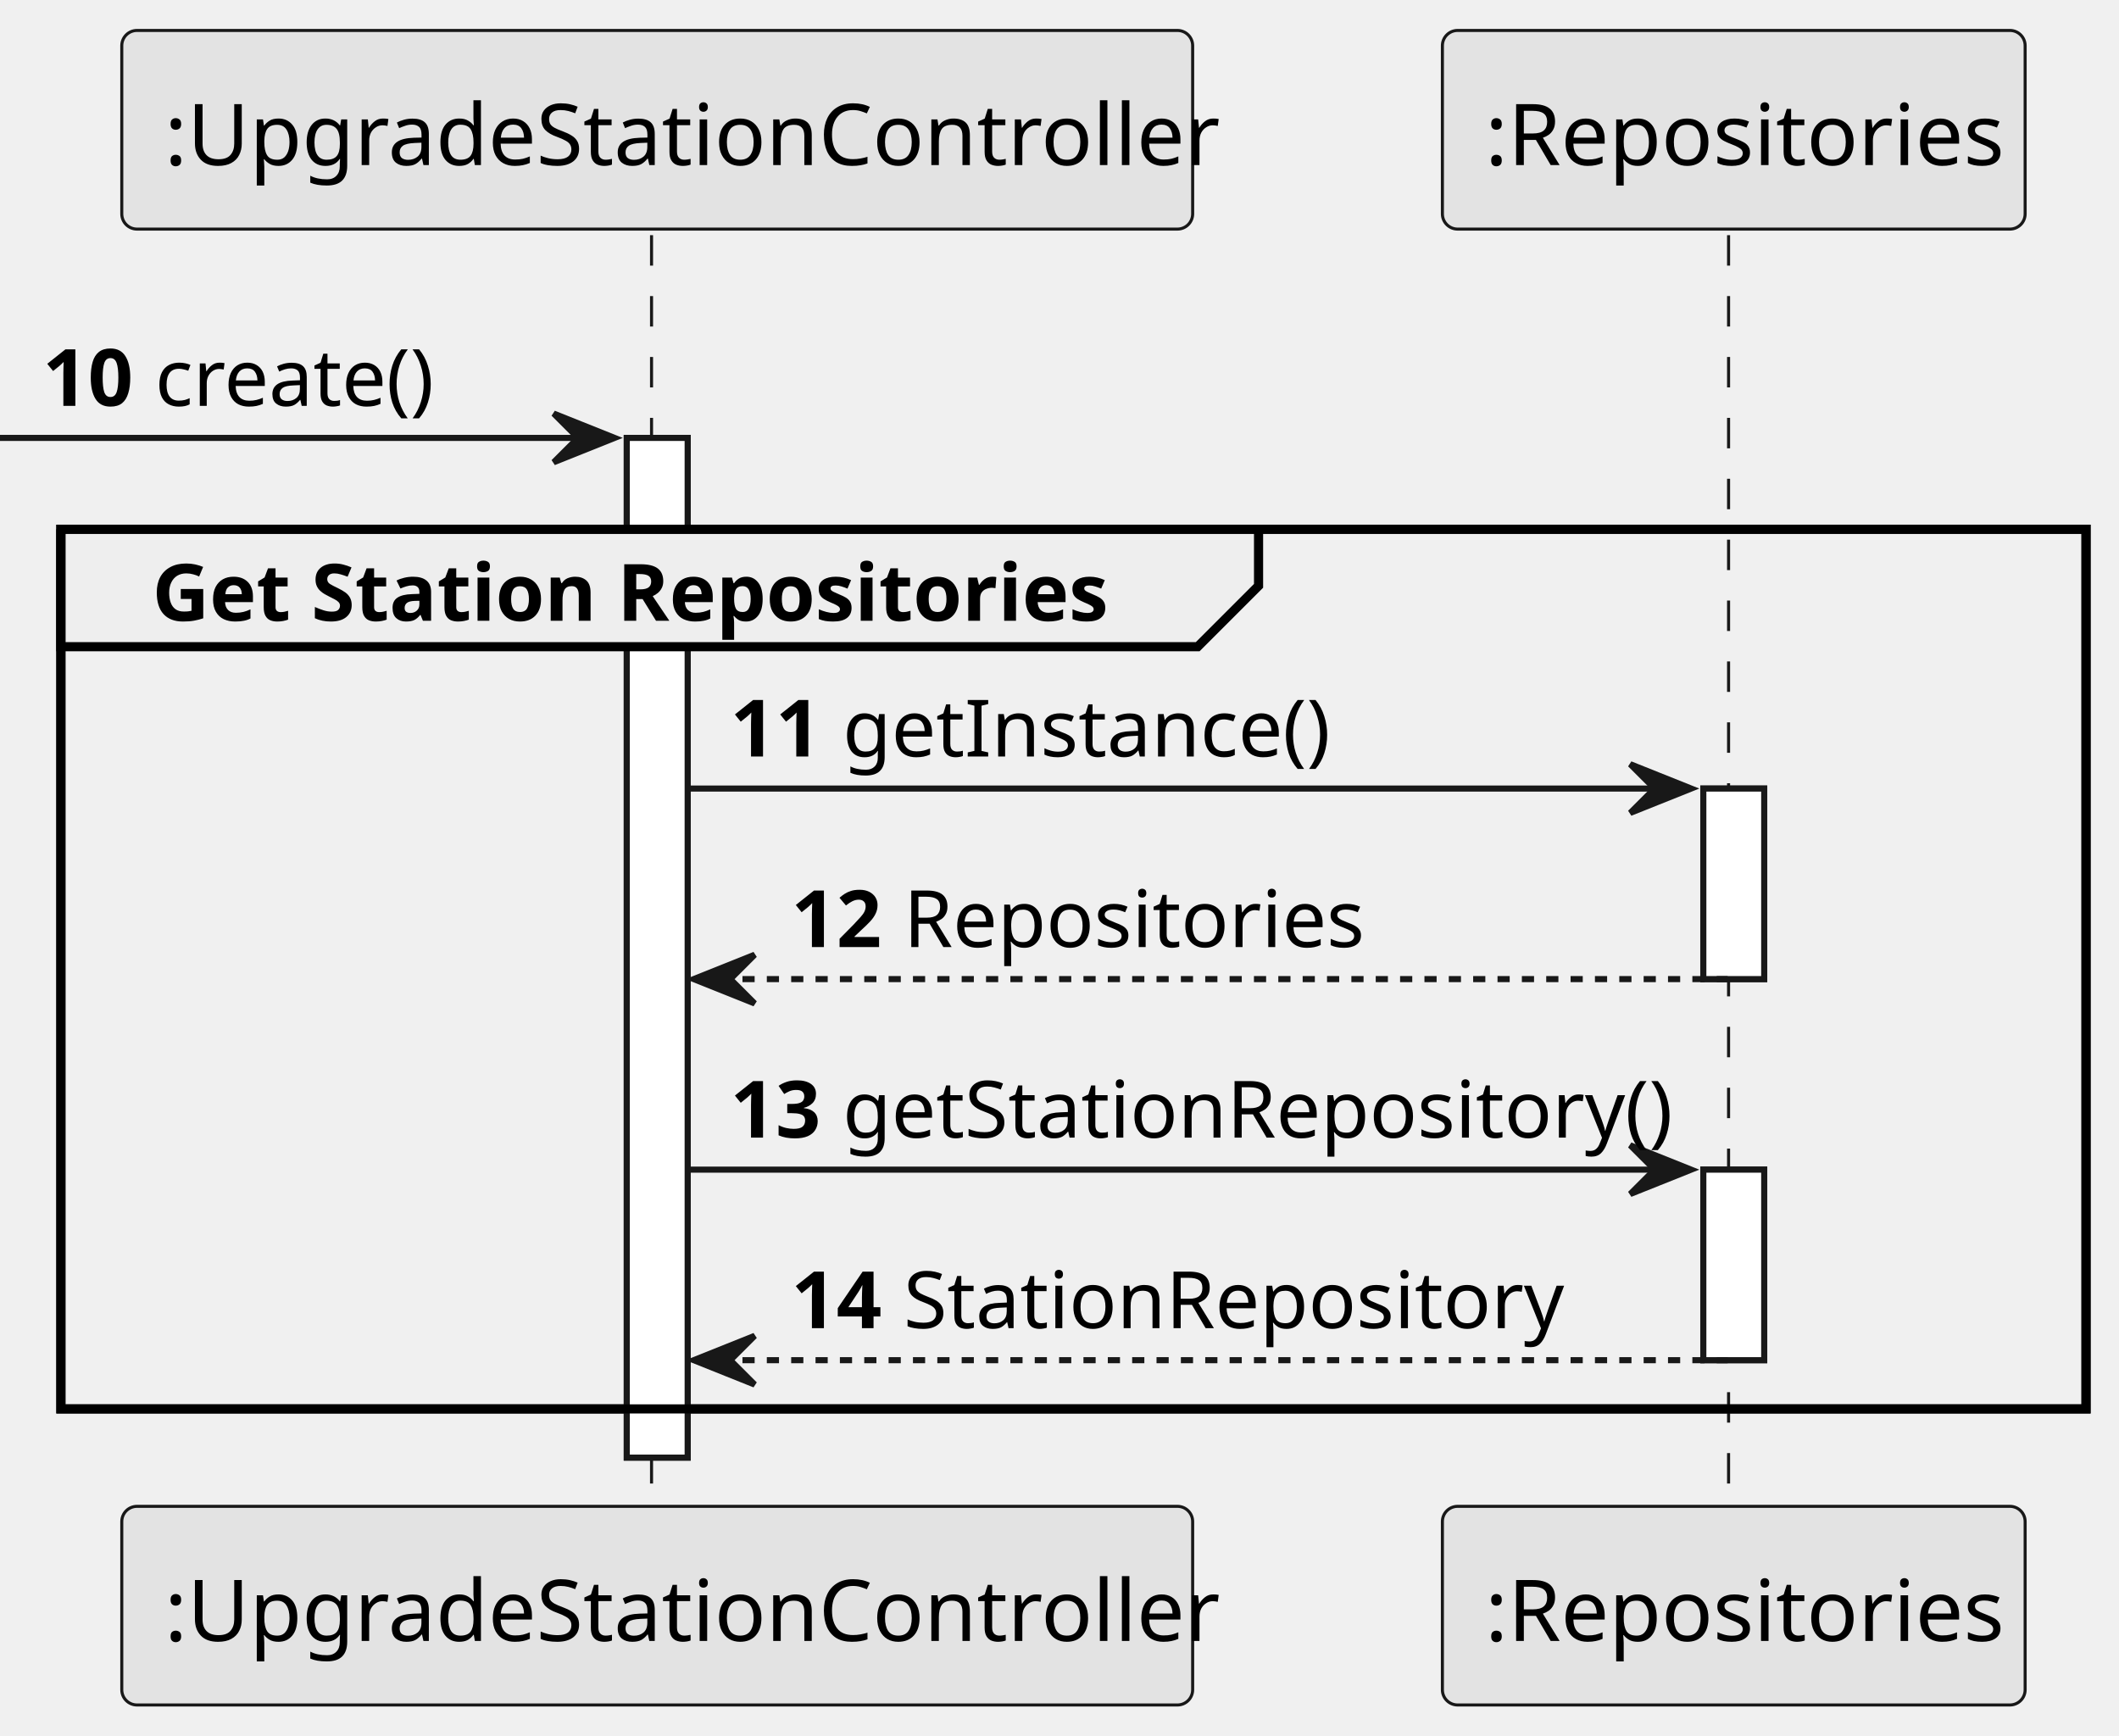
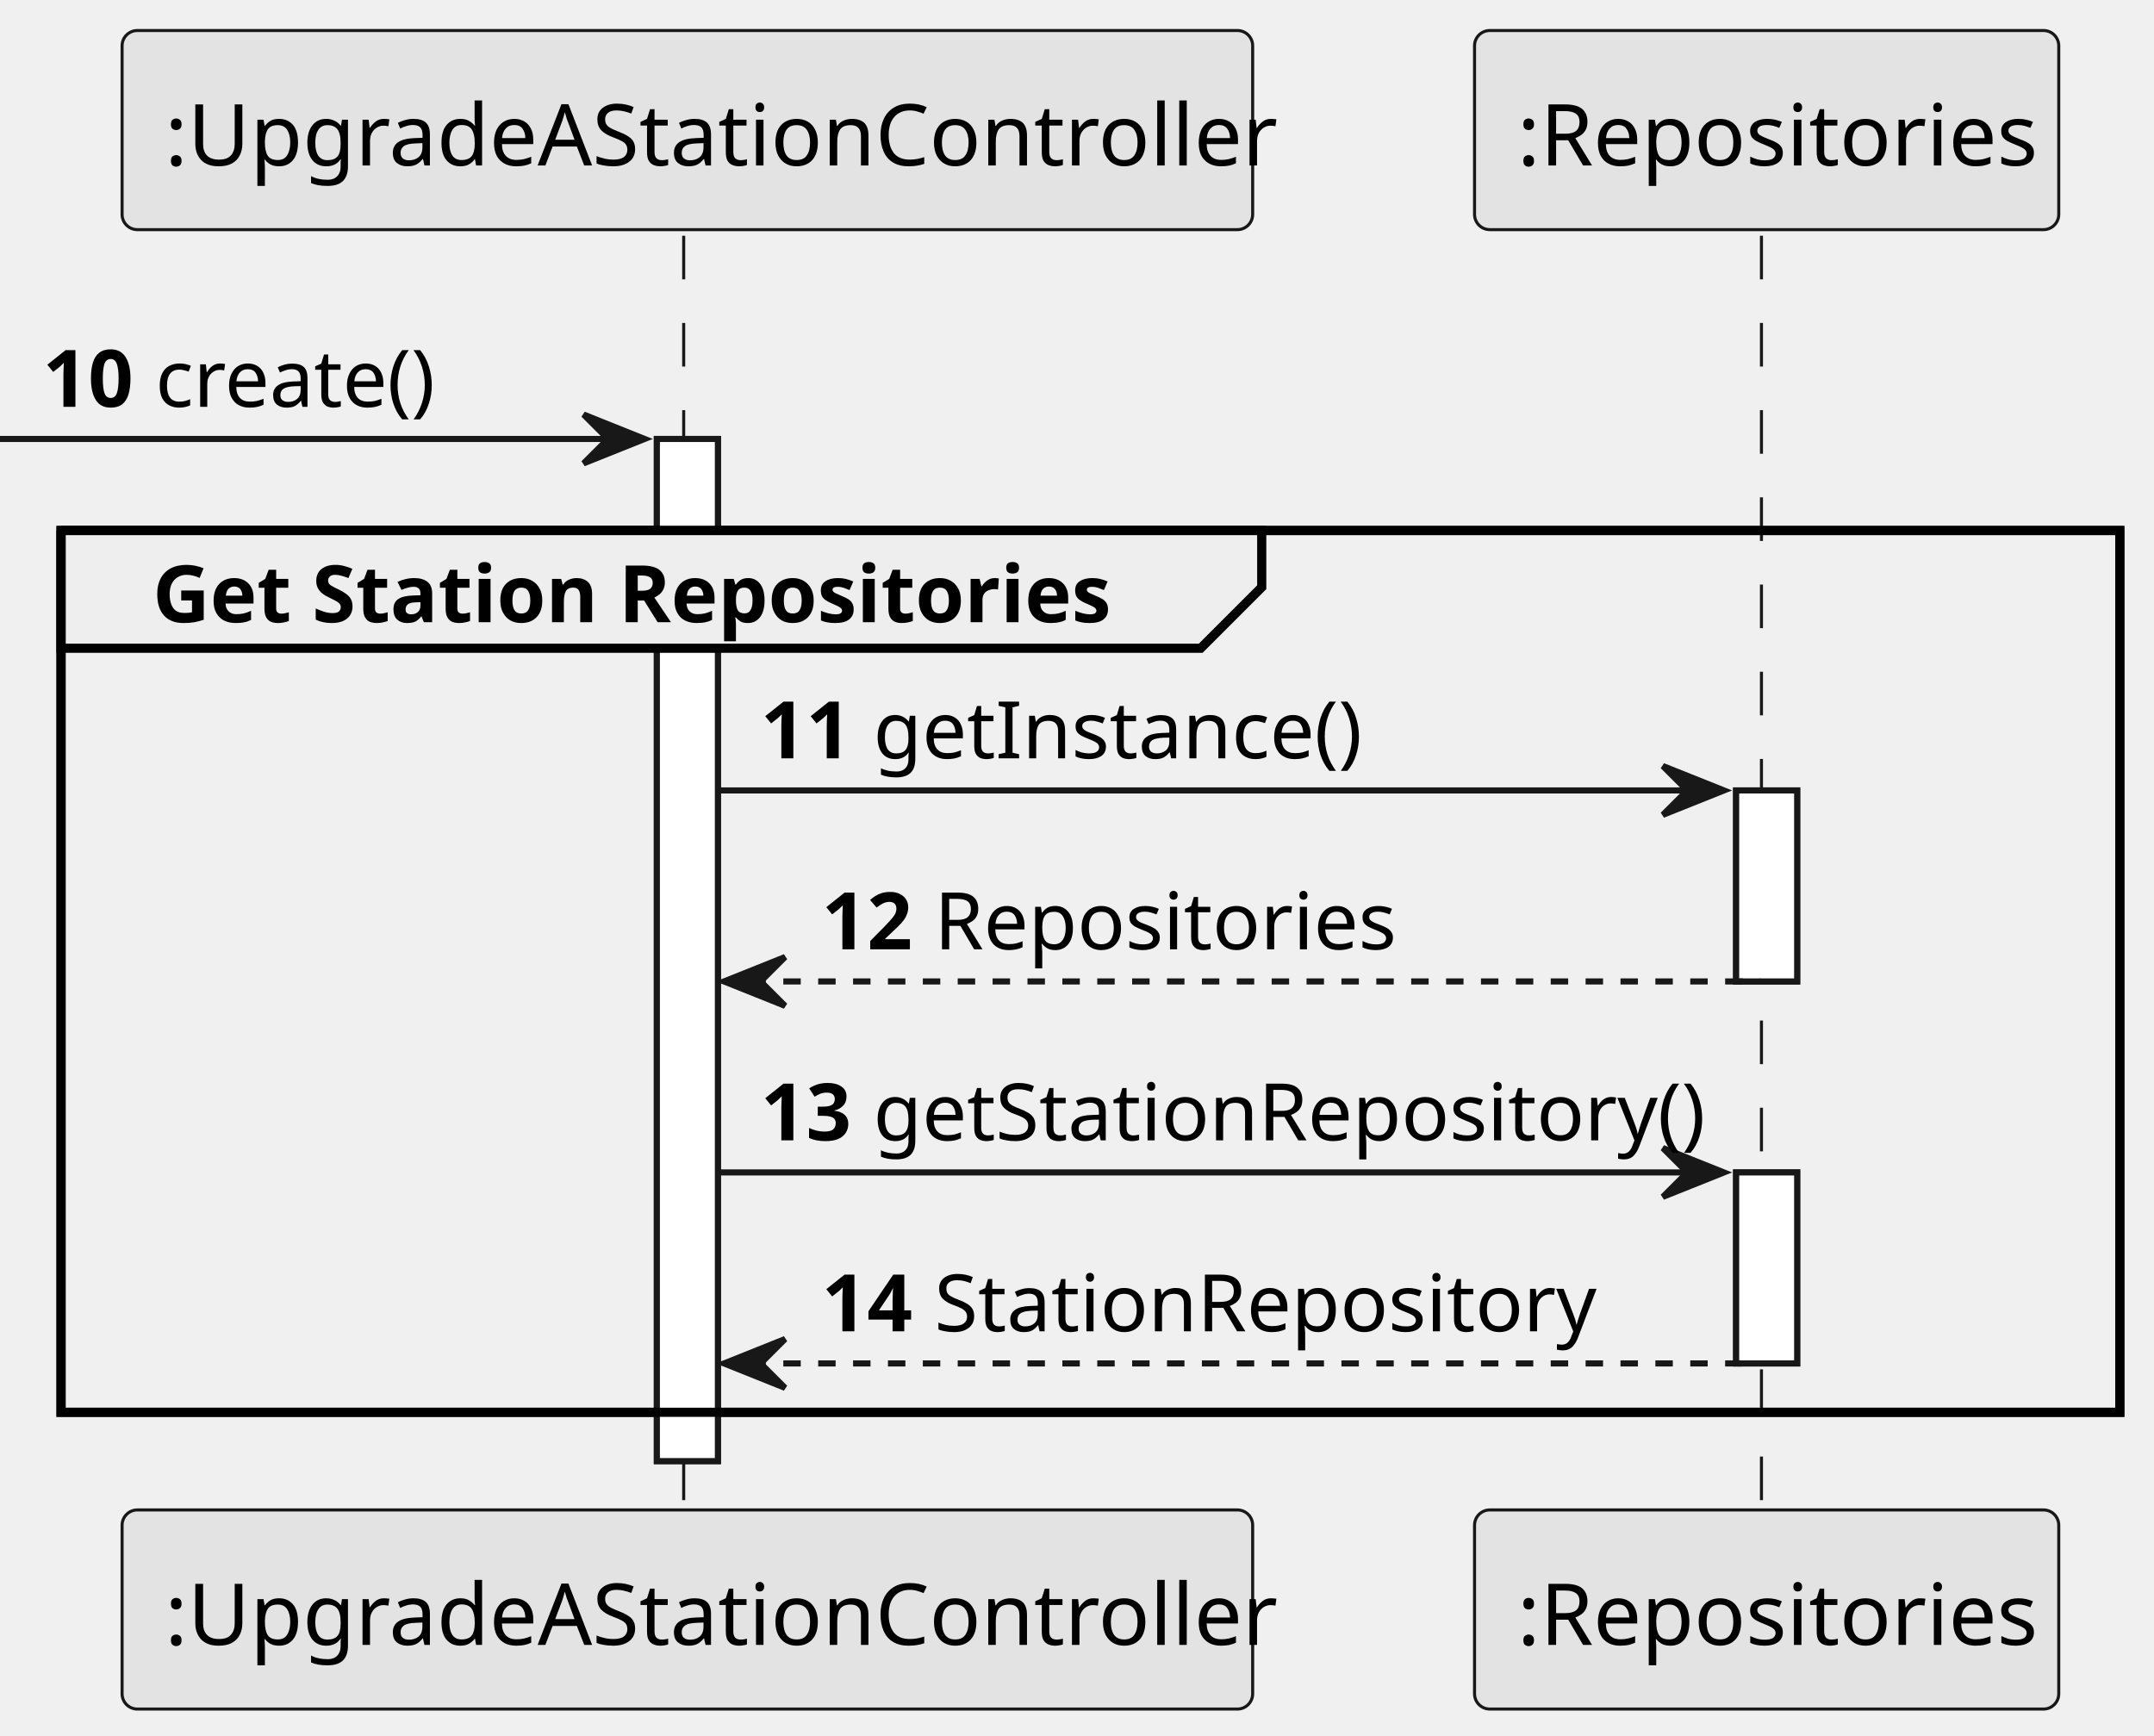
- <svg xmlns="http://www.w3.org/2000/svg" contentStyleType="text/css" height="285px" preserveAspectRatio="none" style="width:348px;height:285px;background:#FFFFFF;" version="1.1" viewBox="0 0 348 285" width="348px" zoomAndPan="magnify">
+ <svg xmlns="http://www.w3.org/2000/svg" contentStyleType="text/css" height="199.5px" preserveAspectRatio="none" style="width:247px;height:199px;background:#FFFFFF;" version="1.1" viewBox="0 0 247 199" width="247.1px" zoomAndPan="magnify">
  <defs />
  <g>
-     <rect fill="#FFFFFF" height="167.455" style="stroke:#181818;stroke-width:1.0;" width="10" x="102.934" y="71.912" />
-     <rect fill="#FFFFFF" height="31.291" style="stroke:#181818;stroke-width:1.0;" width="10" x="279.734" y="129.494" />
-     <rect fill="#FFFFFF" height="31.291" style="stroke:#181818;stroke-width:1.0;" width="10" x="279.734" y="192.076" />
-     <rect fill="none" height="144.455" style="stroke:#000000;stroke-width:1.5;" width="332.585" x="10" y="86.912" />
-     <line style="stroke:#181818;stroke-width:0.5;stroke-dasharray:5.0,5.0;" x1="107" x2="107" y1="38.621" y2="248.367" />
-     <line style="stroke:#181818;stroke-width:0.5;stroke-dasharray:5.0,5.0;" x1="283.882" x2="283.882" y1="38.621" y2="248.367" />
-     <rect fill="#E3E3E3" height="32.621" rx="2.5" ry="2.5" style="stroke:#181818;stroke-width:0.5;" width="175.868" x="20" y="5" />
-     <text fill="#000000" font-family="sans-serif" font-size="14" lengthAdjust="spacing" textLength="161.868" x="27" y="27.107">:UpgradeStationController</text>
-     <rect fill="#E3E3E3" height="32.621" rx="2.5" ry="2.5" style="stroke:#181818;stroke-width:0.5;" width="175.868" x="20" y="247.367" />
-     <text fill="#000000" font-family="sans-serif" font-size="14" lengthAdjust="spacing" textLength="161.868" x="27" y="269.475">:UpgradeStationController</text>
-     <rect fill="#E3E3E3" height="32.621" rx="2.5" ry="2.5" style="stroke:#181818;stroke-width:0.5;" width="95.703" x="236.882" y="5" />
-     <text fill="#000000" font-family="sans-serif" font-size="14" lengthAdjust="spacing" textLength="81.703" x="243.882" y="27.107">:Repositories</text>
-     <rect fill="#E3E3E3" height="32.621" rx="2.5" ry="2.5" style="stroke:#181818;stroke-width:0.5;" width="95.703" x="236.882" y="247.367" />
-     <text fill="#000000" font-family="sans-serif" font-size="14" lengthAdjust="spacing" textLength="81.703" x="243.882" y="269.475">:Repositories</text>
-     <rect fill="#FFFFFF" height="167.455" style="stroke:#181818;stroke-width:1.0;" width="10" x="102.934" y="71.912" />
-     <rect fill="#FFFFFF" height="31.291" style="stroke:#181818;stroke-width:1.0;" width="10" x="279.734" y="129.494" />
-     <rect fill="#FFFFFF" height="31.291" style="stroke:#181818;stroke-width:1.0;" width="10" x="279.734" y="192.076" />
-     <polygon fill="#181818" points="90.934,67.912,100.934,71.912,90.934,75.912,94.934,71.912" style="stroke:#181818;stroke-width:1.0;" />
-     <line style="stroke:#181818;stroke-width:1.0;" x1="0" x2="96.934" y1="71.912" y2="71.912" />
-     <text fill="#000000" font-family="sans-serif" font-size="13" font-weight="bold" lengthAdjust="spacing" textLength="14.46" x="7" y="66.649">10</text>
-     <text fill="#000000" font-family="sans-serif" font-size="13" lengthAdjust="spacing" textLength="44.789" x="25.46" y="66.649">create()</text>
-     <path d="M10,86.912 L206.69,86.912 L206.69,96.203 L196.69,106.203 L10,106.203 L10,86.912 " fill="#EEEEEE" style="stroke:#000000;stroke-width:1.5;" />
-     <rect fill="none" height="144.455" style="stroke:#000000;stroke-width:1.5;" width="332.585" x="10" y="86.912" />
-     <text fill="#000000" font-family="sans-serif" font-size="13" font-weight="bold" lengthAdjust="spacing" textLength="151.69" x="25" y="101.94">Get Station Repositories</text>
-     <polygon fill="#181818" points="267.734,125.494,277.734,129.494,267.734,133.494,271.734,129.494" style="stroke:#181818;stroke-width:1.0;" />
-     <line style="stroke:#181818;stroke-width:1.0;" x1="112.934" x2="273.734" y1="129.494" y2="129.494" />
-     <text fill="#000000" font-family="sans-serif" font-size="13" font-weight="bold" lengthAdjust="spacing" textLength="14.46" x="119.934" y="124.231">11</text>
-     <text fill="#000000" font-family="sans-serif" font-size="13" lengthAdjust="spacing" textLength="75.874" x="138.394" y="124.231">getInstance()</text>
-     <polygon fill="#181818" points="123.934,156.785,113.934,160.785,123.934,164.785,119.934,160.785" style="stroke:#181818;stroke-width:1.0;" />
-     <line style="stroke:#181818;stroke-width:1.0;stroke-dasharray:2.0,2.0;" x1="117.934" x2="283.734" y1="160.785" y2="160.785" />
-     <text fill="#000000" font-family="sans-serif" font-size="13" font-weight="bold" lengthAdjust="spacing" textLength="14.46" x="129.934" y="155.523">12</text>
-     <text fill="#000000" font-family="sans-serif" font-size="13" lengthAdjust="spacing" textLength="72.255" x="148.394" y="155.523">Repositories</text>
-     <polygon fill="#181818" points="267.734,188.076,277.734,192.076,267.734,196.076,271.734,192.076" style="stroke:#181818;stroke-width:1.0;" />
-     <line style="stroke:#181818;stroke-width:1.0;" x1="112.934" x2="273.734" y1="192.076" y2="192.076" />
-     <text fill="#000000" font-family="sans-serif" font-size="13" font-weight="bold" lengthAdjust="spacing" textLength="14.46" x="119.934" y="186.814">13</text>
-     <text fill="#000000" font-family="sans-serif" font-size="13" lengthAdjust="spacing" textLength="129.34" x="138.394" y="186.814">getStationRepository()</text>
-     <polygon fill="#181818" points="123.934,219.367,113.934,223.367,123.934,227.367,119.934,223.367" style="stroke:#181818;stroke-width:1.0;" />
-     <line style="stroke:#181818;stroke-width:1.0;stroke-dasharray:2.0,2.0;" x1="117.934" x2="283.734" y1="223.367" y2="223.367" />
-     <text fill="#000000" font-family="sans-serif" font-size="13" font-weight="bold" lengthAdjust="spacing" textLength="14.46" x="129.934" y="218.105">14</text>
-     <text fill="#000000" font-family="sans-serif" font-size="13" lengthAdjust="spacing" textLength="102.61" x="148.394" y="218.105">StationRepository</text>
+     <rect fill="#FFFFFF" height="117.219" style="stroke:#181818;stroke-width:0.7;" width="7" x="75.322" y="50.339" />
+     <rect fill="#FFFFFF" height="21.904" style="stroke:#181818;stroke-width:0.7;" width="7" x="199.082" y="90.646" />
+     <rect fill="#FFFFFF" height="21.904" style="stroke:#181818;stroke-width:0.7;" width="7" x="199.082" y="134.453" />
+     <rect fill="none" height="101.119" style="stroke:#000000;stroke-width:1.05;" width="236.078" x="7" y="60.839" />
+     <line style="stroke:#181818;stroke-width:0.35;stroke-dasharray:5.0,5.0;" x1="78.4" x2="78.4" y1="27.035" y2="173.857" />
+     <line style="stroke:#181818;stroke-width:0.35;stroke-dasharray:5.0,5.0;" x1="201.986" x2="201.986" y1="27.035" y2="173.857" />
+     <rect fill="#E3E3E3" height="22.835" rx="1.75" ry="1.75" style="stroke:#181818;stroke-width:0.35;" width="129.644" x="14" y="3.5" />
+     <text fill="#000000" font-family="sans-serif" font-size="9.8" lengthAdjust="spacing" textLength="119.844" x="18.9" y="18.975">:UpgradeAStationController</text>
+     <rect fill="#E3E3E3" height="22.835" rx="1.75" ry="1.75" style="stroke:#181818;stroke-width:0.35;" width="129.644" x="14" y="173.157" />
+     <text fill="#000000" font-family="sans-serif" font-size="9.8" lengthAdjust="spacing" textLength="119.844" x="18.9" y="188.632">:UpgradeAStationController</text>
+     <rect fill="#E3E3E3" height="22.835" rx="1.75" ry="1.75" style="stroke:#181818;stroke-width:0.35;" width="66.992" x="169.086" y="3.5" />
+     <text fill="#000000" font-family="sans-serif" font-size="9.8" lengthAdjust="spacing" textLength="57.192" x="173.986" y="18.975">:Repositories</text>
+     <rect fill="#E3E3E3" height="22.835" rx="1.75" ry="1.75" style="stroke:#181818;stroke-width:0.35;" width="66.992" x="169.086" y="173.157" />
+     <text fill="#000000" font-family="sans-serif" font-size="9.8" lengthAdjust="spacing" textLength="57.192" x="173.986" y="188.632">:Repositories</text>
+     <rect fill="#FFFFFF" height="117.219" style="stroke:#181818;stroke-width:0.7;" width="7" x="75.322" y="50.339" />
+     <rect fill="#FFFFFF" height="21.904" style="stroke:#181818;stroke-width:0.7;" width="7" x="199.082" y="90.646" />
+     <rect fill="#FFFFFF" height="21.904" style="stroke:#181818;stroke-width:0.7;" width="7" x="199.082" y="134.453" />
+     <polygon fill="#181818" points="66.922,47.538,73.922,50.339,66.922,53.139,69.722,50.339" style="stroke:#181818;stroke-width:0.7;" />
+     <line style="stroke:#181818;stroke-width:0.7;" x1="0" x2="71.122" y1="50.339" y2="50.339" />
+     <text fill="#000000" font-family="sans-serif" font-size="9.1" font-weight="bold" lengthAdjust="spacing" textLength="10.122" x="4.9" y="46.655">10</text>
+     <text fill="#000000" font-family="sans-serif" font-size="9.1" lengthAdjust="spacing" textLength="31.352" x="17.822" y="46.655">create()</text>
+     <path d="M7,60.839 L144.683,60.839 L144.683,67.342 L137.683,74.342 L7,74.342 L7,60.839 " fill="#EEEEEE" style="stroke:#000000;stroke-width:1.05;" />
+     <rect fill="none" height="101.119" style="stroke:#000000;stroke-width:1.05;" width="236.078" x="7" y="60.839" />
+     <text fill="#000000" font-family="sans-serif" font-size="9.1" font-weight="bold" lengthAdjust="spacing" textLength="106.183" x="17.5" y="71.358">Get Station Repositories</text>
+     <polygon fill="#181818" points="190.682,87.846,197.682,90.646,190.682,93.446,193.482,90.646" style="stroke:#181818;stroke-width:0.7;" />
+     <line style="stroke:#181818;stroke-width:0.7;" x1="82.322" x2="194.882" y1="90.646" y2="90.646" />
+     <text fill="#000000" font-family="sans-serif" font-size="9.1" font-weight="bold" lengthAdjust="spacing" textLength="10.122" x="87.222" y="86.962">11</text>
+     <text fill="#000000" font-family="sans-serif" font-size="9.1" lengthAdjust="spacing" textLength="53.111" x="100.144" y="86.962">getInstance()</text>
+     <polygon fill="#181818" points="90.022,109.75,83.022,112.55,90.022,115.35,87.222,112.55" style="stroke:#181818;stroke-width:0.7;" />
+     <line style="stroke:#181818;stroke-width:0.7;stroke-dasharray:2.0,2.0;" x1="85.822" x2="201.882" y1="112.55" y2="112.55" />
+     <text fill="#000000" font-family="sans-serif" font-size="9.1" font-weight="bold" lengthAdjust="spacing" textLength="10.122" x="94.222" y="108.866">12</text>
+     <text fill="#000000" font-family="sans-serif" font-size="9.1" lengthAdjust="spacing" textLength="50.579" x="107.144" y="108.866">Repositories</text>
+     <polygon fill="#181818" points="190.682,131.653,197.682,134.453,190.682,137.253,193.482,134.453" style="stroke:#181818;stroke-width:0.7;" />
+     <line style="stroke:#181818;stroke-width:0.7;" x1="82.322" x2="194.882" y1="134.453" y2="134.453" />
+     <text fill="#000000" font-family="sans-serif" font-size="9.1" font-weight="bold" lengthAdjust="spacing" textLength="10.122" x="87.222" y="130.769">13</text>
+     <text fill="#000000" font-family="sans-serif" font-size="9.1" lengthAdjust="spacing" textLength="90.538" x="100.144" y="130.769">getStationRepository()</text>
+     <polygon fill="#181818" points="90.022,153.557,83.022,156.357,90.022,159.157,87.222,156.357" style="stroke:#181818;stroke-width:0.7;" />
+     <line style="stroke:#181818;stroke-width:0.7;stroke-dasharray:2.0,2.0;" x1="85.822" x2="201.882" y1="156.357" y2="156.357" />
+     <text fill="#000000" font-family="sans-serif" font-size="9.1" font-weight="bold" lengthAdjust="spacing" textLength="10.122" x="94.222" y="152.673">14</text>
+     <text fill="#000000" font-family="sans-serif" font-size="9.1" lengthAdjust="spacing" textLength="71.827" x="107.144" y="152.673">StationRepository</text>
  </g>
</svg>
